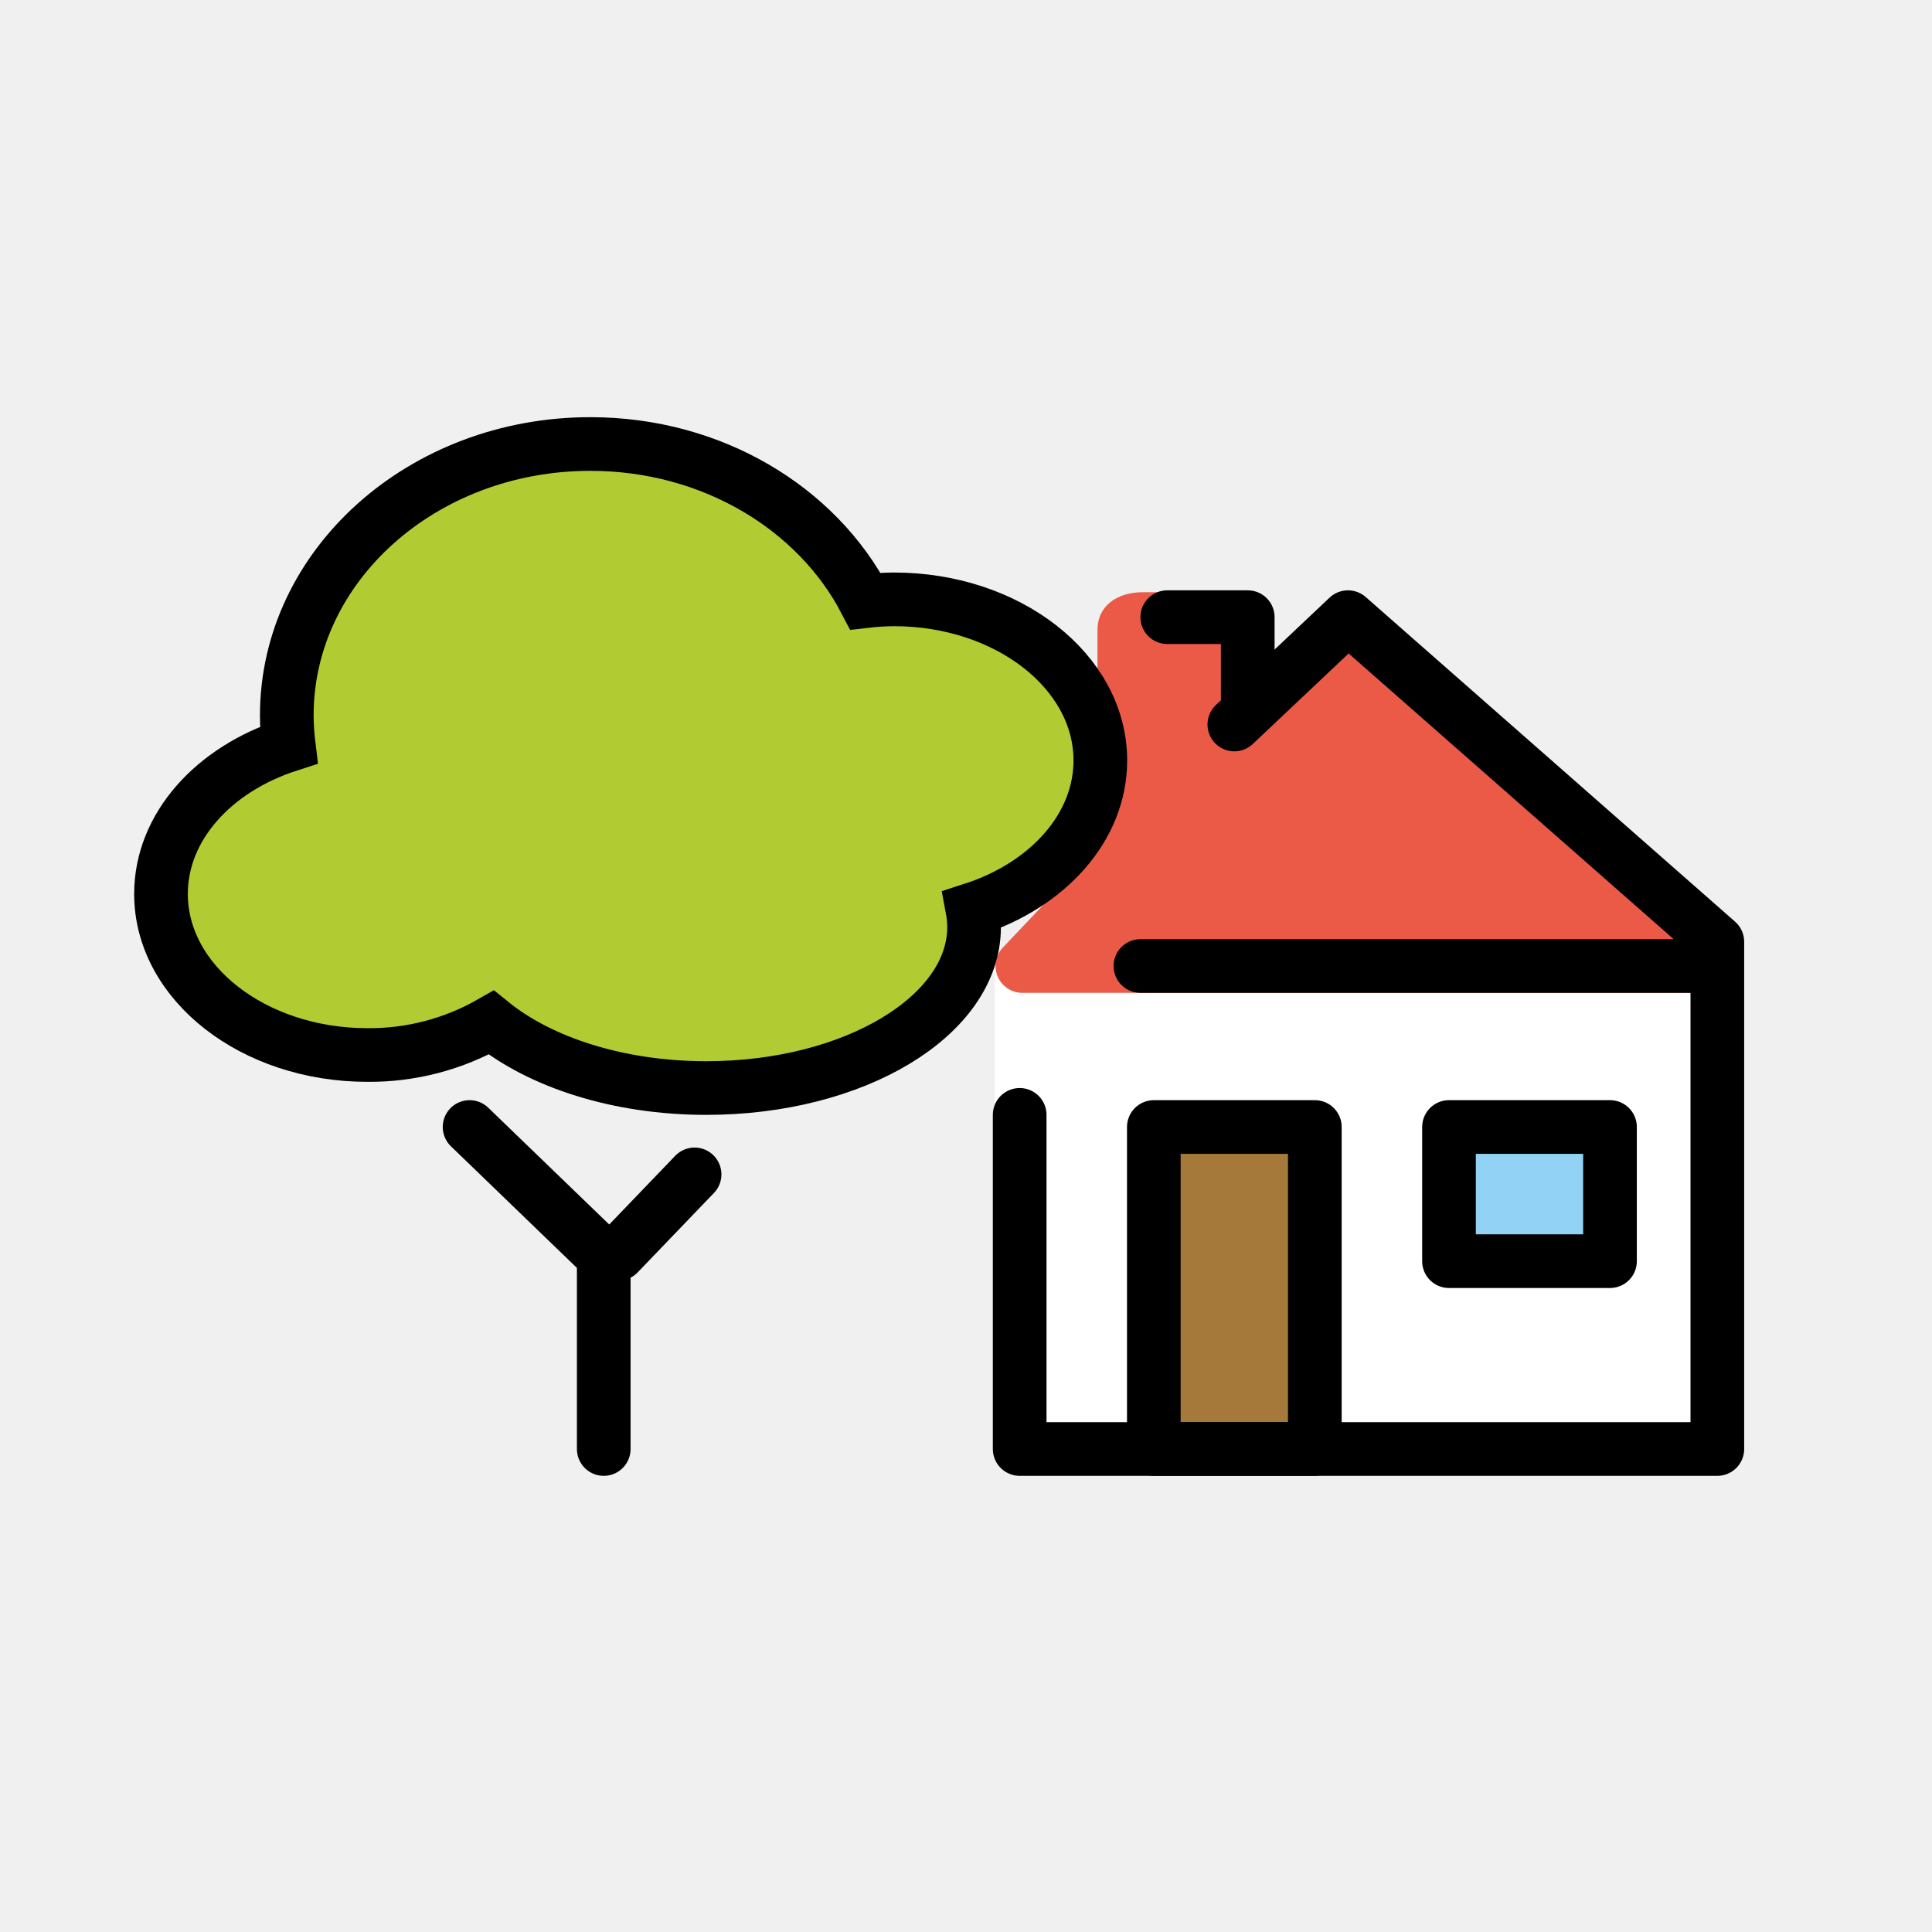
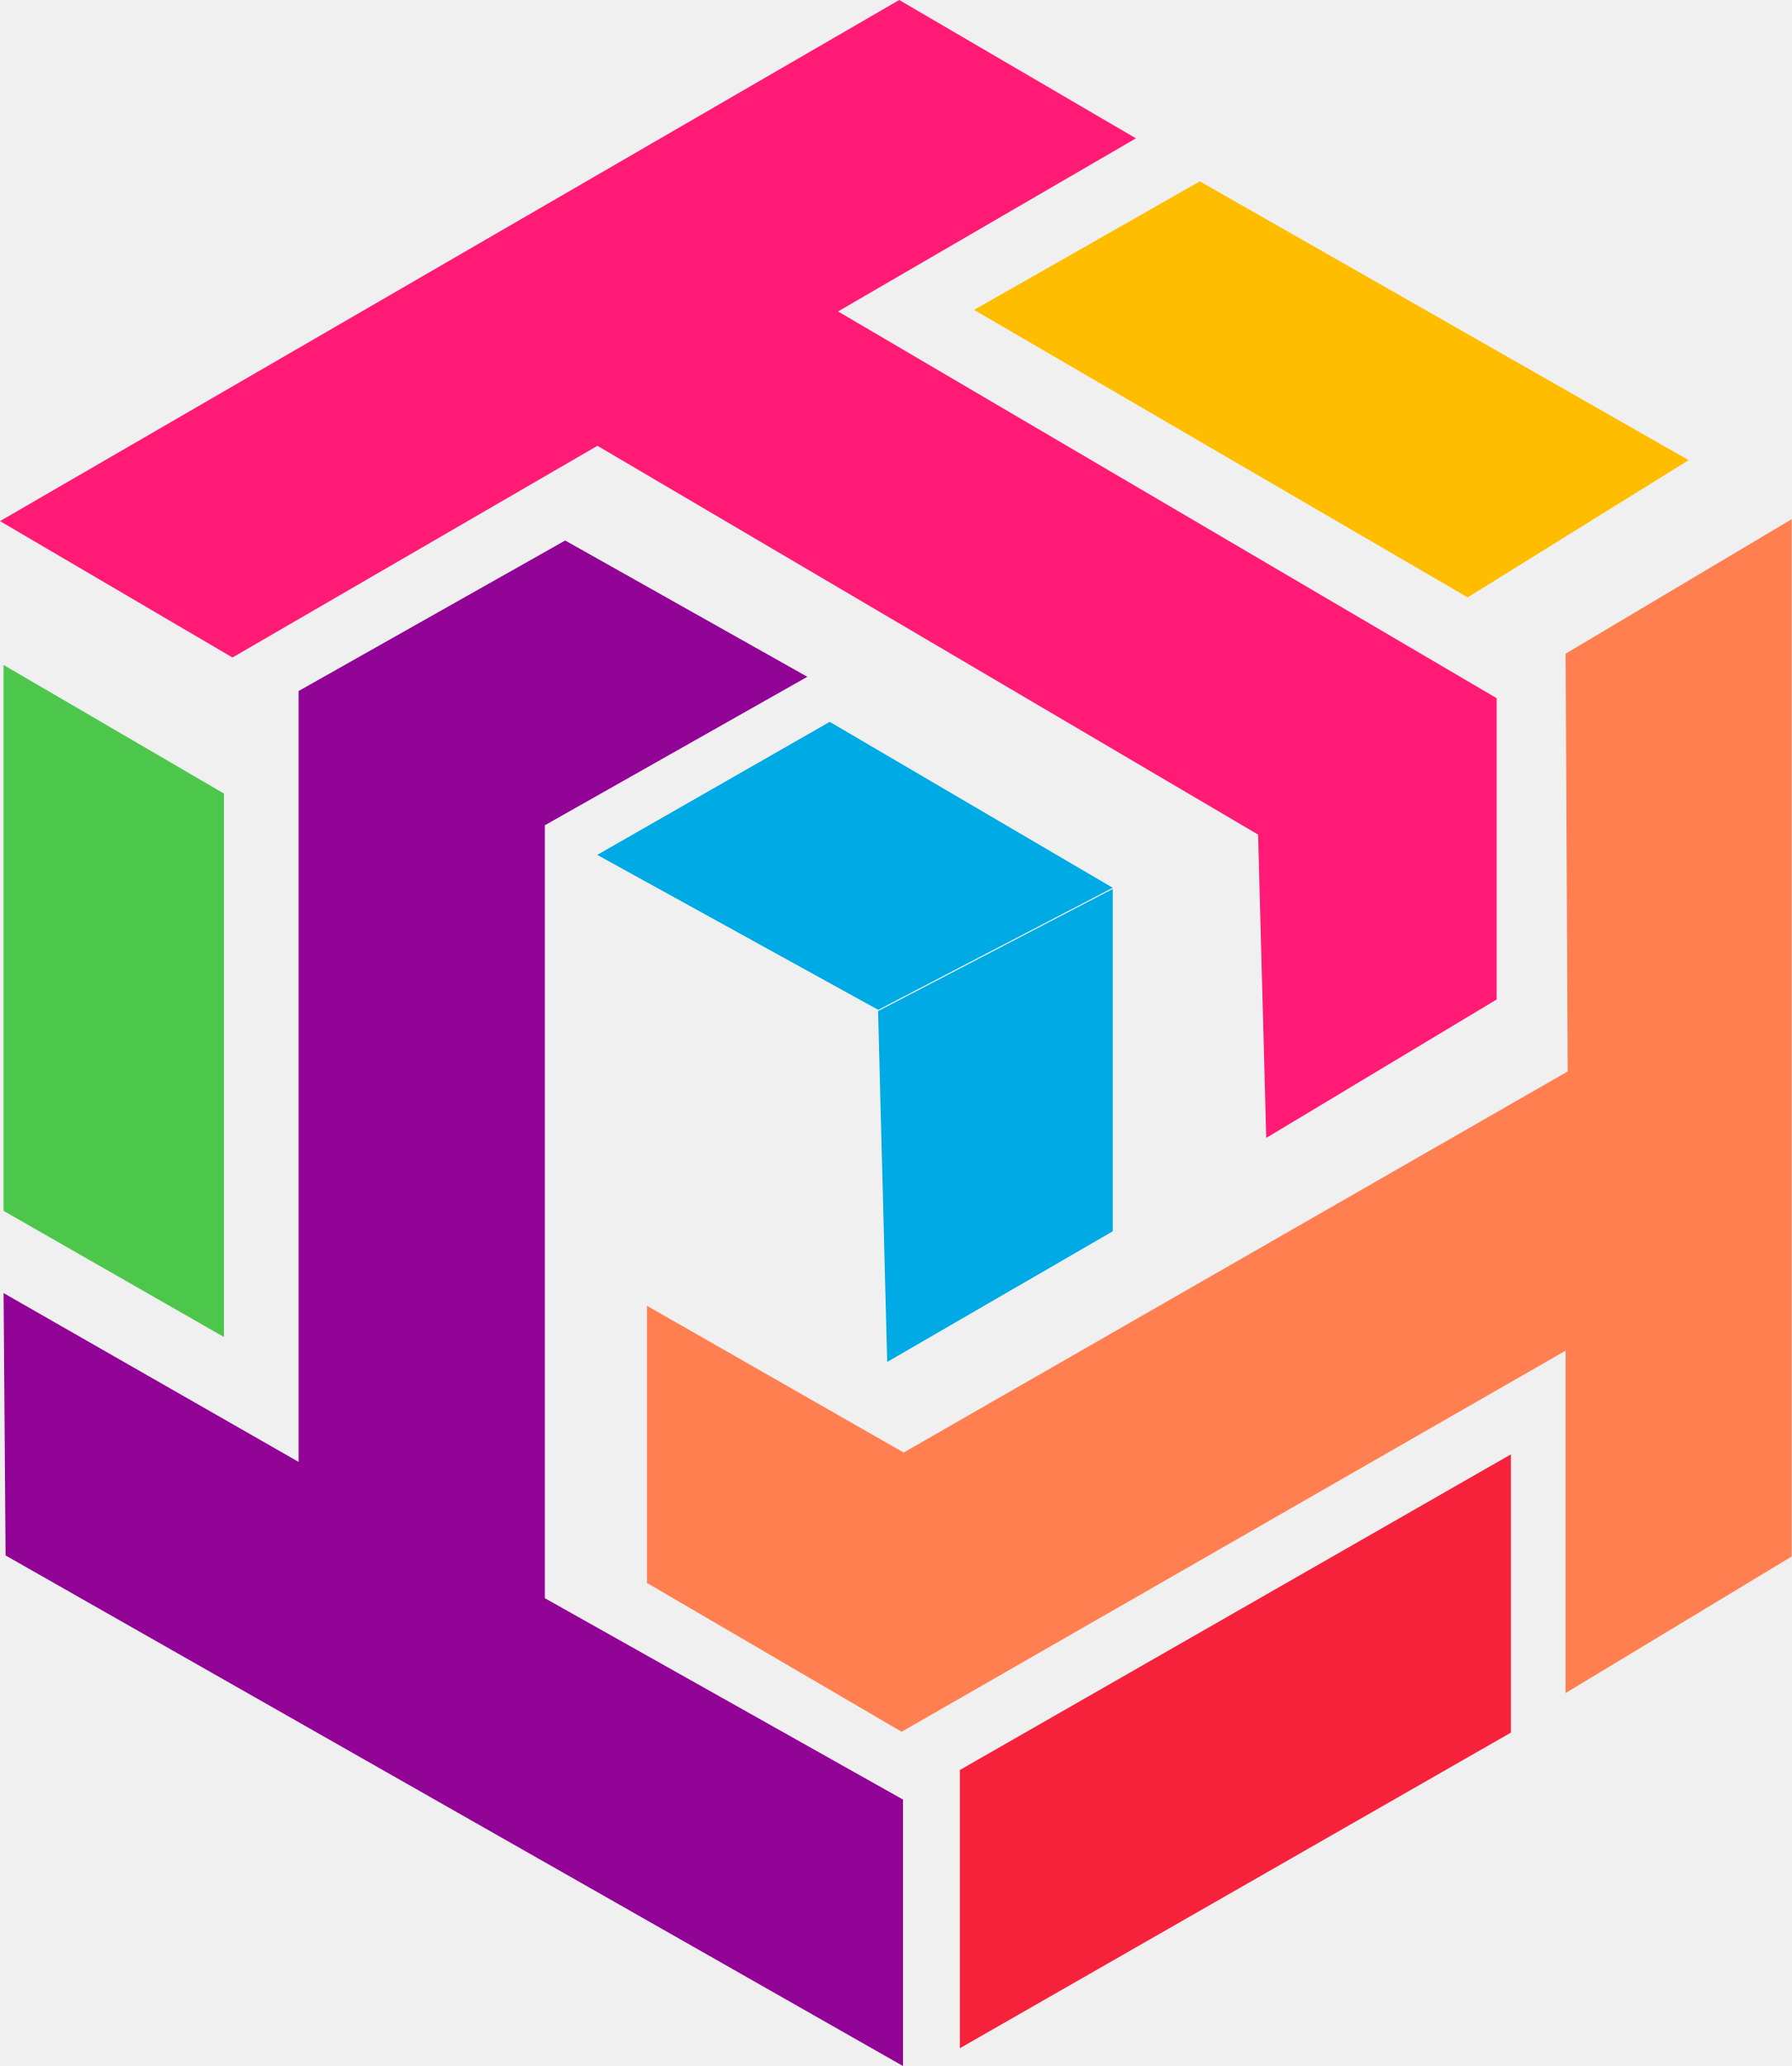
- <svg xmlns="http://www.w3.org/2000/svg" id="emoji" viewBox="0 0 72 72" version="1.1">
-   <g id="color">
-     <rect x="37.075" y="36.053" width="26.884" height="18.114" fill="#FFFFFF" />
-     <polygon fill="#EA5A47" stroke="#EA5A47" stroke-linecap="round" stroke-linejoin="round" stroke-miterlimit="10" stroke-width="2" points="50.235,23.2 38.1,36 63.5,36" />
-     <path fill="#EA5A47" d="M47.3,26l-6.4,6.059v-8.573c0-0.931,0.755-1.416,1.686-1.416h3.028 c0.931,0,1.686,0.485,1.686,1.416C47.3,23.486,47.3,26,47.3,26z" />
-     <rect x="43" y="42" width="6" height="12" fill="#A57939" />
-     <rect x="54" y="42" width="6" height="5" fill="#92D3F5" />
-     <path fill="#B1CC33" d="M41.006,28.339c0-3.312-3.445-6.003-7.694-6.003c-0.355,0.003-0.71,0.025-1.062,0.066 c-1.8-3.455-5.707-5.855-10.25-5.855c-6.248,0-11.312,4.529-11.312,10.114c0.001,0.369,0.025,0.738,0.07,1.104 C7.966,28.666,6,30.81,6,33.314c0,3.312,3.445,6.003,7.694,6.003c1.615,0.014,3.206-0.402,4.614-1.207 c1.818,1.477,4.726,2.438,8.015,2.438c5.511,0,9.978-2.688,9.978-6.003c-0.001-0.219-0.021-0.438-0.061-0.653 C39.036,32.99,41.006,30.845,41.006,28.339z" />
-   </g>
-   <g id="hair" />
-   <g id="skin" />
-   <g id="skin-shadow" />
-   <g id="line">
-     <polyline fill="none" stroke="#000000" stroke-linecap="round" stroke-linejoin="round" stroke-miterlimit="10" stroke-width="2" points="46,27 50.235,23 64,35.098 64,54 38,54 38,41.548" />
-     <rect x="43" y="42" width="6" height="12" fill="none" stroke="#000000" stroke-linecap="round" stroke-linejoin="round" stroke-miterlimit="10" stroke-width="2" />
-     <rect x="54" y="42" width="6" height="5" fill="none" stroke="#000000" stroke-linecap="round" stroke-linejoin="round" stroke-miterlimit="10" stroke-width="2" />
-     <polyline fill="none" stroke="#000000" stroke-linecap="round" stroke-linejoin="round" stroke-miterlimit="10" stroke-width="2" points="43.5,23 46.5,23 46.5,26" />
-     <path fill="none" stroke="#000000" stroke-miterlimit="10" stroke-width="2" d="M31.245,39.34" />
-     <polyline fill="none" stroke="#000000" stroke-linecap="round" stroke-linejoin="round" stroke-width="2" points="22.5,54 22.5,46.827 17.5,42" />
-     <line x1="23.041" x2="25.885" y1="46.727" y2="43.766" fill="none" stroke="#000000" stroke-linecap="round" stroke-linejoin="round" stroke-width="2" />
-     <path fill="none" stroke="#000000" stroke-linecap="round" stroke-miterlimit="10" stroke-width="2" d="M41.006,28.339 c0-3.312-3.445-6.003-7.694-6.003c-0.355,0.003-0.71,0.025-1.062,0.066c-1.8-3.455-5.707-5.855-10.25-5.855 c-6.248,0-11.312,4.529-11.312,10.114c0.001,0.369,0.025,0.738,0.07,1.104C7.966,28.666,6,30.81,6,33.314 c0,3.312,3.445,6.003,7.694,6.003c1.615,0.014,3.206-0.402,4.614-1.207c1.818,1.477,4.726,2.438,8.015,2.438 c5.511,0,9.978-2.688,9.978-6.003c-0.001-0.219-0.021-0.438-0.061-0.653 C39.036,32.99,41.006,30.845,41.006,28.339z" />
-     <line x1="63.5" x2="42.5" y1="36" y2="36" fill="none" stroke="#000000" stroke-linecap="round" stroke-linejoin="round" stroke-miterlimit="10" stroke-width="2" />
+ <svg xmlns="http://www.w3.org/2000/svg" width="504px" height="581px" viewBox="0 0 504 581" version="1.1">
+   <g id="Page-1" stroke="none" stroke-width="1" fill="none" fill-rule="evenodd">
+     <g id="Group">
+       <polyline id="Fill-1" fill="#FF1A75" points="0 146.547 65.386 184.901 168.056 125.366 353.892 234.705 356.186 320 421 281.073 421 196.351 235.737 87.585 319.525 38.901 252.942 0 0 146.547" />
+       <polyline id="Fill-2" fill="#FF7F50" points="440.402 183.826 504 146 504 437.713 440.402 476.111 440.402 379.829 253.62 487 182 445.162 182 367.22 254.194 408.483 440.976 301.313 440.402 183.826" />
+       <polyline id="Fill-3" fill="#4DC74B" points="1 340.519 1 187 63 223.163 63 376 1 340.519" />
+       <polyline id="Fill-4" fill="#FFBD00" points="412.842 168 274 87.148 337.503 51 475 129.402 412.842 168" />
+       <polyline id="Fill-5" fill="#F6213A" points="270 576 425 487.245 425 409 270 497.757 270 576" />
+       <path d="M1,363.64 L83.997,411.117 L83.997,194.328 L158.981,152 L227.096,190.324 L153.258,232.081 L153.258,449.441 L254,506.068 L254,581 L1.571,437.428 C1.571,437.428 1,365.356 1,363.64" id="Fill-6" fill="#910496" />
+       <polyline id="Fill-7" fill="#00AAE4" points="313 250 247 284.348 249.563 383 313 346.268 313 250" />
+       <polyline id="Fill-8" fill="#00AAE4" points="247.009 283.972 246.994 284 313 249.661 233.396 203 168 240.41 247.009 283.972" />
+     </g>
  </g>
</svg>
